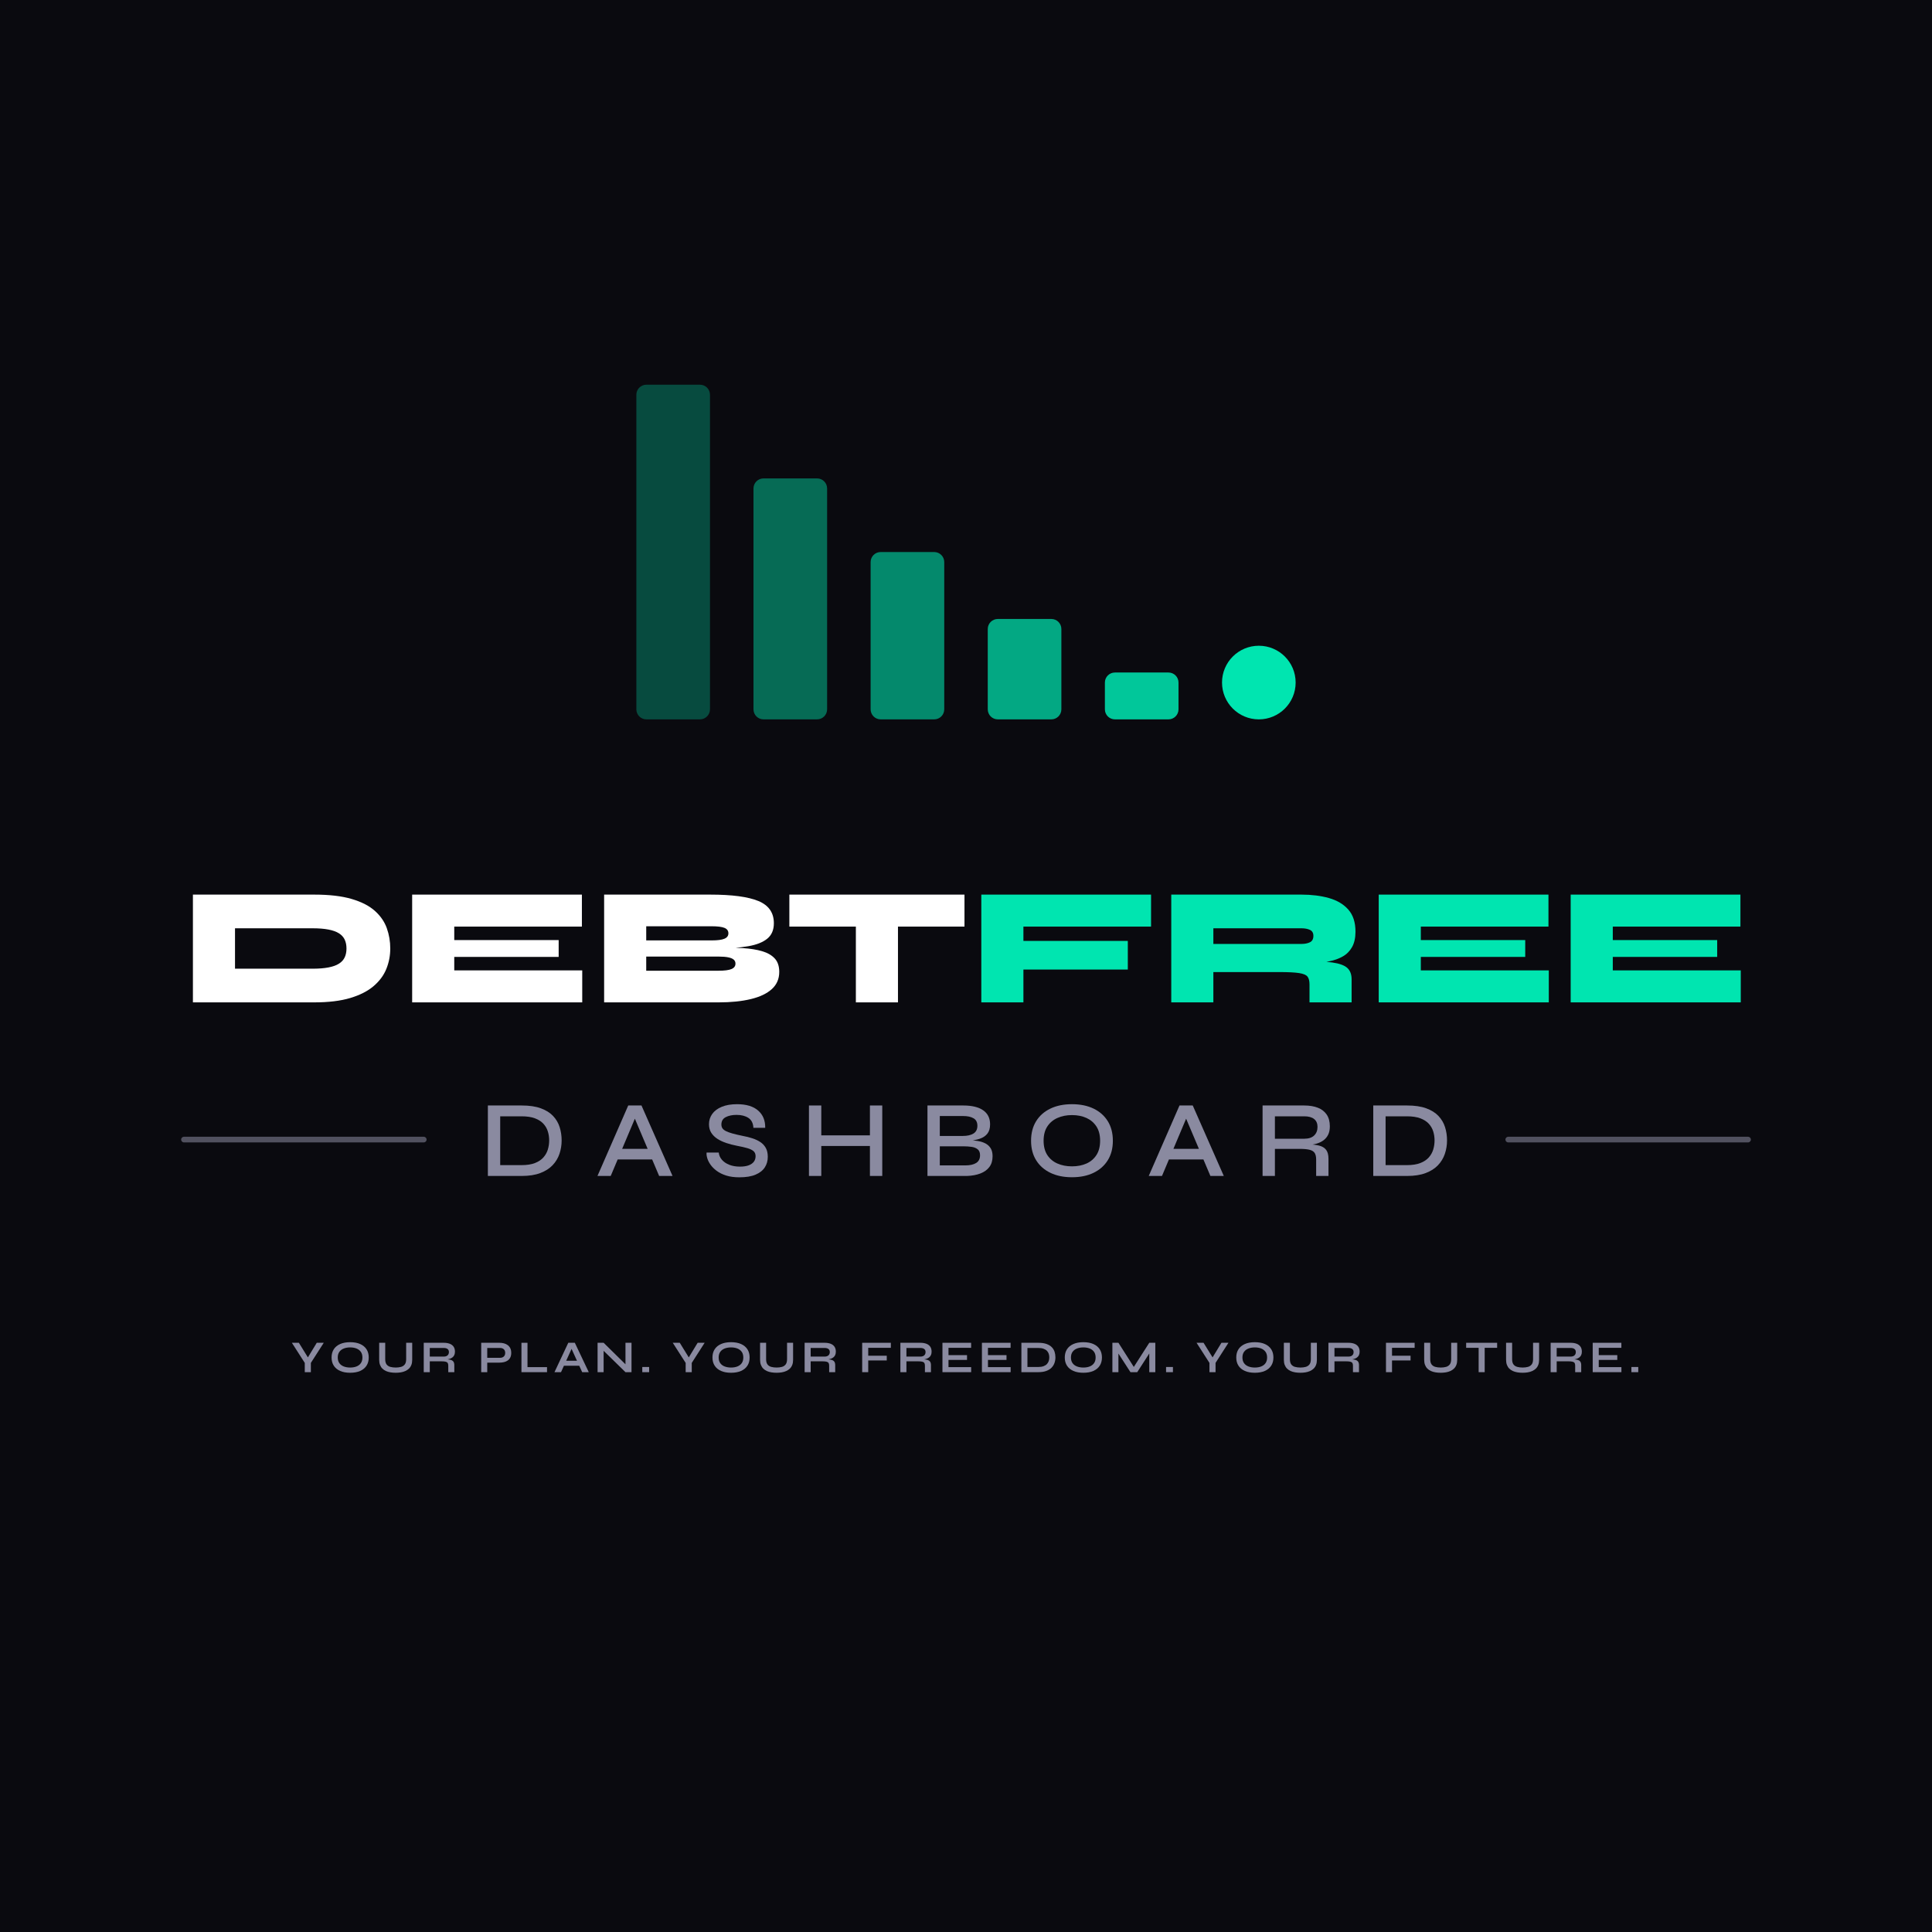
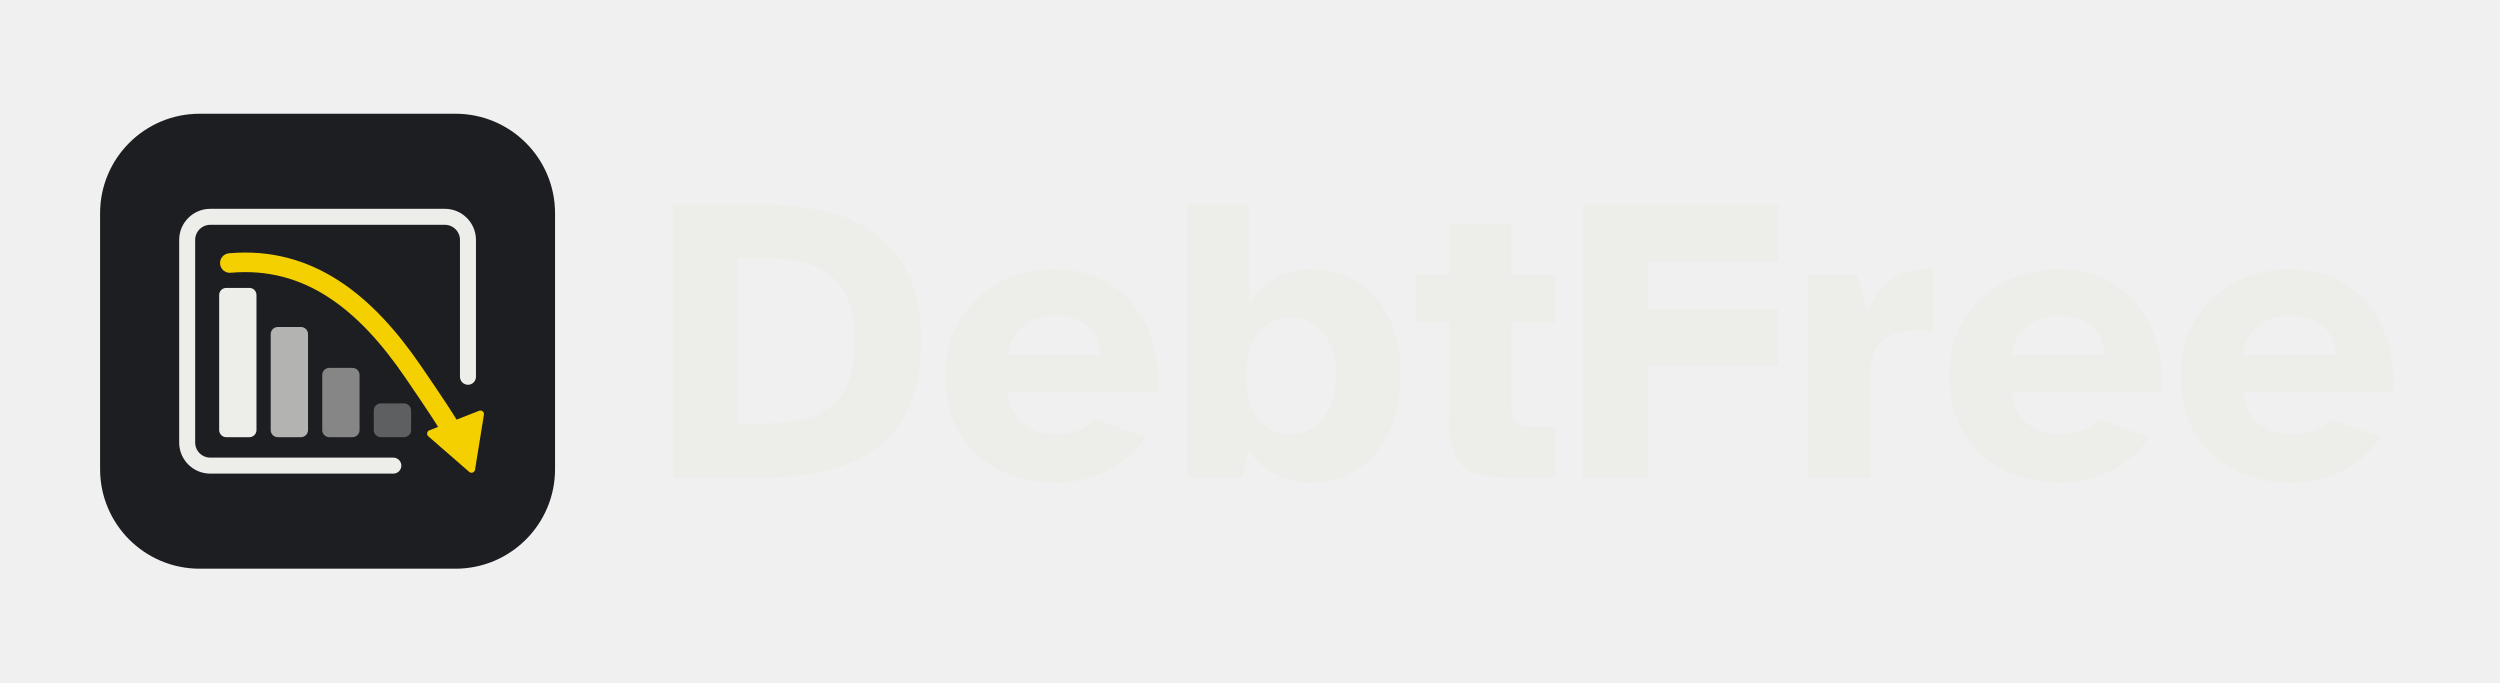
- <svg xmlns="http://www.w3.org/2000/svg" viewBox="0 0 1024 1024" width="1024" height="1024" role="img" aria-label="DebtFree Dashboard">
-   <rect width="1024" height="1024" fill="#0a0a0f" />
-   <g transform="translate(337.28,203.90) scale(0.8869)">
-     <rect x="0.0" y="0.0" width="44.0" height="200.0" rx="6" fill="#00e5b0" opacity="0.30" />
-     <rect x="70.0" y="56.0" width="44.0" height="144.0" rx="6" fill="#00e5b0" opacity="0.44" />
-     <rect x="140.0" y="100.0" width="44.0" height="100.0" rx="6" fill="#00e5b0" opacity="0.58" />
-     <rect x="210.0" y="140.0" width="44.0" height="60.0" rx="6" fill="#00e5b0" opacity="0.72" />
-     <rect x="280.0" y="172.0" width="44.0" height="28.0" rx="6" fill="#00e5b0" opacity="0.86" />
-     <circle cx="372.0" cy="178.0" r="22.0" fill="#00e5b0" />
+ <svg xmlns="http://www.w3.org/2000/svg" viewBox="0 0 1099 300" width="1099" height="300" role="img" aria-label="DebtFree Dashboard">
+   <g transform="translate(44 50.0) scale(0.390625)">
+     <rect width="512" height="512" rx="112" fill="#1c1e21" />
+     <path d="M330 396 H124 A26 26 0 0 1 98 370 V142 A26 26 0 0 1 124 116 H388 A26 26 0 0 1 414 142 V296" fill="none" stroke="#ededea" stroke-width="18" stroke-linecap="round" />
+     <rect x="134" y="196" width="42" height="168" rx="8" fill="#ededea" />
+     <rect x="192" y="240" width="42" height="124" rx="8" fill="#ededea" opacity="0.72" />
+     <rect x="250" y="286" width="42" height="78" rx="8" fill="#ededea" opacity="0.5" />
+     <rect x="308" y="326" width="42" height="38" rx="8" fill="#ededea" opacity="0.32" />
+     <path d="M146 168 C 236 160, 300 214, 352 290 S 392 352, 398 362" fill="none" stroke="#f5d000" stroke-width="22" stroke-linecap="round" />
+     <path d="M372 360 L 418 400 L 428 338 Z" fill="#f5d000" stroke="#f5d000" stroke-width="8" stroke-linejoin="round" />
  </g>
-   <g transform="translate(96.00,531.28)" fill="#ffffff">
-     <path transform="translate(0.000,0) scale(0.08925,-0.08925)" d="M790 640Q925 640 1013.0 614.0Q1101 588 1151.0 543.0Q1201 498 1221.5 440.5Q1242 383 1242 320Q1242 257 1219.0 199.5Q1196 142 1143.5 97.0Q1091 52 1004.5 26.0Q918 0 790 0H70V640ZM320 200H780Q836 200 875.0 207.5Q914 215 937.5 230.0Q961 245 971.5 267.5Q982 290 982 320Q982 350 971.5 372.5Q961 395 937.5 410.0Q914 425 875.0 432.5Q836 440 780 440H320Z" />
-     <path transform="translate(116.205,0) scale(0.08925,-0.08925)" d="M320 270V190H1080V0H70V640H1078V450H320V370H940V270Z" />
-     <path transform="translate(217.952,0) scale(0.08925,-0.08925)" d="M70 0V640H700Q894 640 986.0 602.0Q1078 564 1078 470Q1078 410 1038.5 378.0Q999 346 925.5 333.5Q852 321 749 318L757 326Q832 326 896.0 322.0Q960 318 1008.0 304.0Q1056 290 1083.0 261.0Q1110 232 1110 181Q1110 119 1066.0 79.0Q1022 39 941.0 19.5Q860 0 750 0ZM320 188H750Q803 188 826.5 198.0Q850 208 850 230Q850 245 839.5 254.0Q829 263 807.0 267.5Q785 272 750 272H320ZM320 368H708Q761 368 784.5 378.0Q808 388 808 410Q808 433 784.5 442.5Q761 452 708 452H320Z" />
-     <path transform="translate(319.698,0) scale(0.08925,-0.08925)" d="M30 640H1070V450H30ZM425 463H675V0H425Z" />
-   </g>
-   <g transform="translate(513.87,531.28)" fill="#00e5b0">
-     <path transform="translate(0.000,0) scale(0.08925,-0.08925)" d="M1078 640V450H320V365H940V195H320V0H70V640Z" />
-     <path transform="translate(100.675,0) scale(0.08925,-0.08925)" d="M70 0V640H843Q934 640 1006.5 619.5Q1079 599 1121.5 551.0Q1164 503 1164 420Q1164 365 1144.0 329.0Q1124 293 1089.0 273.0Q1054 253 1009.0 244.0Q964 235 915 233L842 247Q961 246 1025.5 237.0Q1090 228 1115.5 204.5Q1141 181 1141 137V0H891V107Q891 137 879.5 152.5Q868 168 829.5 174.0Q791 180 711 180H320V0ZM320 347H843Q873 347 893.5 357.0Q914 367 914 395Q914 421 893.5 430.5Q873 440 843 440H320Z" />
-     <path transform="translate(210.633,0) scale(0.08925,-0.08925)" d="M320 270V190H1080V0H70V640H1078V450H320V370H940V270Z" />
-     <path transform="translate(312.379,0) scale(0.08925,-0.08925)" d="M320 270V190H1080V0H70V640H1078V450H320V370H940V270Z" />
-   </g>
-   <g transform="translate(254.08,623.28)" fill="#8a8aa0">
-     <path transform="translate(0.000,0) scale(0.05763,-0.05763)" d="M389.394 648.108Q494.332 648.108 564.931 622.292Q635.531 596.477 677.739 551.792Q719.946 507.108 738.262 449.108Q756.577 391.108 756.577 326.739Q756.577 262.369 736.631 203.369Q716.685 144.369 673.293 98.685Q629.9 53 559.801 26.5Q489.701 0 389.394 0H78.108V648.108ZM191.536 99.598H387.501Q462.086 99.598 511.063 118.76Q560.041 137.922 588.779 170.322Q617.518 202.722 629.702 243.307Q641.887 283.892 641.887 326.739Q641.887 369.585 629.702 409.17Q617.518 448.755 588.779 480.155Q560.041 511.555 511.063 530.032Q462.086 548.509 387.501 548.509H191.536Z" />
-     <path transform="translate(61.548,0) scale(0.05763,-0.05763)" d="M168.399 151.709V249.415H553.563V151.709ZM18.108 0 301.059 648.108H422.903L708.485 0H585.272L337.367 584.846H386.596L139.952 0Z" />
-     <path transform="translate(118.428,0) scale(0.05763,-0.05763)" d="M34.739 215.415H146.474Q150.105 178.461 175.574 148.93Q201.043 119.399 243.643 102.606Q286.243 85.814 340.766 85.814Q389.55 85.814 421.627 97.737Q453.704 109.66 469.519 131.137Q485.334 152.615 485.334 182.092Q485.334 211.307 466.811 227.838Q448.288 244.369 410.089 255.531Q371.89 266.693 312.598 277.801Q263.507 287.278 217.83 302.332Q172.154 317.385 135.761 340.385Q99.369 363.385 78.054 396.516Q56.739 429.647 56.739 475.647Q56.739 528.216 86.284 569.923Q115.83 611.631 173.737 635.815Q231.644 660 315.043 660Q442.119 660 508.941 601.423Q575.763 542.846 573.763 442.539H465.181Q461.919 505.97 419.189 533.817Q376.458 561.663 310.412 561.663Q251.213 561.663 211.005 541.001Q170.798 520.34 170.798 472.863Q170.798 453.385 180.244 438.778Q189.69 424.17 212.028 412.693Q234.367 401.216 272.597 390.554Q310.828 379.892 367.396 368.307Q415.164 359.569 456.864 345.884Q498.563 332.199 530.217 310.884Q561.871 289.569 579.686 256.753Q597.501 223.938 597.501 175.569Q597.501 121 569.956 78.608Q542.41 36.216 484.818 11.846Q427.226 -12.523 335.828 -12.523Q266.782 -12.523 215.29 3.716Q163.798 19.954 127.86 46.693Q91.922 73.431 70.43 104.247Q48.938 135.062 40.469 164.585Q32 194.108 34.739 215.415Z" />
-     <path transform="translate(170.179,0) scale(0.05763,-0.05763)" d="M178.86 373.353H654.563V275.647H178.86ZM638.841 648.108H752.27V0H638.841ZM78.108 648.108H191.536V0H78.108Z" />
-     <path transform="translate(232.995,0) scale(0.05763,-0.05763)" d="M78.108 0V648.108H407.903Q527.194 648.108 590.632 603.685Q654.07 559.261 654.07 474.739Q654.07 421.216 629.47 389.531Q604.871 357.846 559.987 342.477Q515.102 327.108 454.38 322.739L457.642 329.369Q502.21 328 541.833 321.446Q581.456 314.892 611.686 298.892Q641.917 282.892 659.439 254.577Q676.962 226.261 676.962 181Q676.962 121.369 647.178 82.054Q617.394 42.739 564.271 22.554Q511.148 2.369 441.687 0ZM191.536 97.075H425.472Q490.318 97.075 525.98 119.422Q561.642 141.768 561.642 190.461Q561.642 227.523 539.98 245.108Q518.318 262.693 483.472 267.67Q448.625 272.647 409.887 272.647H191.536ZM191.536 367.83H401.057Q465.903 367.83 501.565 390.392Q537.226 412.954 537.226 461.647Q537.226 509.97 501.565 530.501Q465.903 551.032 409.164 551.032H191.536Z" />
-     <path transform="translate(289.414,0) scale(0.05763,-0.05763)" d="M428.027 -11.892Q313.798 -11.892 229.314 28.977Q144.83 69.846 98.361 144.846Q51.892 219.846 51.892 323.739Q51.892 428.261 98.361 503.446Q144.83 578.631 229.314 619.315Q313.798 660 428.027 660Q542.887 660 627.055 619.315Q711.224 578.631 757.693 503.446Q804.162 428.261 804.162 323.739Q804.162 219.846 757.693 144.846Q711.224 69.846 627.055 28.977Q542.887 -11.892 428.027 -11.892ZM428.027 88.337Q503.596 88.337 561.695 114.368Q619.795 140.399 653.372 192.722Q686.949 245.046 686.949 323.739Q686.949 402.431 653.372 454.57Q619.795 506.709 561.695 533.24Q503.596 559.771 428.027 559.771Q353.458 559.771 294.228 533.24Q234.997 506.709 201.105 454.57Q167.213 402.431 167.213 323.739Q167.213 245.046 201.105 192.722Q234.997 140.399 294.228 114.368Q353.458 88.337 428.027 88.337Z" />
-     <path transform="translate(353.729,0) scale(0.05763,-0.05763)" d="M168.399 151.709V249.415H553.563V151.709ZM18.108 0 301.059 648.108H422.903L708.485 0H585.272L337.367 584.846H386.596L139.952 0Z" />
-     <path transform="translate(410.609,0) scale(0.05763,-0.05763)" d="M78.108 0V648.108H460.979Q533.394 648.108 586.124 627.608Q638.855 607.108 667.824 564.531Q696.793 521.954 696.793 456.17Q696.793 411.647 681.716 380.385Q666.639 349.124 639.801 328.939Q612.962 308.755 577.624 298.07Q542.286 287.385 501.763 284.385L491.825 291.278Q555.547 289.908 597.962 279.224Q640.377 268.539 662.324 240.485Q684.27 212.431 684.27 156.954V0H570.841V151.278Q570.841 189.385 557.656 210.624Q544.472 231.863 511.71 240.416Q478.949 248.97 418.903 248.97H191.536V0ZM191.536 342.261H460.979Q521.41 342.261 552.387 372.031Q583.364 401.801 583.364 451.124Q583.364 498.447 552.387 523.478Q521.41 548.509 460.979 548.509H191.536Z" />
-     <path transform="translate(469.276,0) scale(0.05763,-0.05763)" d="M389.394 648.108Q494.332 648.108 564.931 622.292Q635.531 596.477 677.739 551.792Q719.946 507.108 738.262 449.108Q756.577 391.108 756.577 326.739Q756.577 262.369 736.631 203.369Q716.685 144.369 673.293 98.685Q629.9 53 559.801 26.5Q489.701 0 389.394 0H78.108V648.108ZM191.536 99.598H387.501Q462.086 99.598 511.063 118.76Q560.041 137.922 588.779 170.322Q617.518 202.722 629.702 243.307Q641.887 283.892 641.887 326.739Q641.887 369.585 629.702 409.17Q617.518 448.755 588.779 480.155Q560.041 511.555 511.063 530.032Q462.086 548.509 387.501 548.509H191.536Z" />
-   </g>
-   <rect x="96.0" y="602.5" width="130.1" height="3" rx="1.5" fill="#8a8aa0" opacity="0.55" />
-   <rect x="797.9" y="602.5" width="130.1" height="3" rx="1.5" fill="#8a8aa0" opacity="0.55" />
-   <g transform="translate(154.24,727.28)" fill="#8a8aa0">
-     <path transform="translate(0.000,0) scale(0.02408,-0.02408)" d="M721 647 437 204V0H303V204L19 647H173L412 260H332L567 647Z" />
-     <path transform="translate(20.224,0) scale(0.02408,-0.02408)" d="M462 -13Q333 -13 241.5 27.5Q150 68 101.5 143.0Q53 218 53 323Q53 429 101.5 504.0Q150 579 241.5 619.5Q333 660 462 660Q592 660 683.0 619.5Q774 579 822.5 504.0Q871 429 871 323Q871 218 822.5 143.0Q774 68 683.0 27.5Q592 -13 462 -13ZM462 102Q542 102 602.5 126.0Q663 150 697.5 199.0Q732 248 732 323Q732 398 697.5 447.0Q663 496 602.5 520.5Q542 545 462 545Q383 545 321.0 520.5Q259 496 224.0 447.0Q189 398 189 323Q189 248 224.0 199.0Q259 150 321.0 126.0Q383 102 462 102Z" />
-     <path transform="translate(44.878,0) scale(0.02408,-0.02408)" d="M671 286V647H804V272Q804 208 785.5 160.0Q767 112 733.0 79.0Q699 46 653.5 25.5Q608 5 554.5 -4.0Q501 -13 442 -13Q381 -13 326.0 -4.0Q271 5 225.5 25.5Q180 46 147.0 79.0Q114 112 95.5 160.0Q77 208 77 272V647H210V286Q210 210 240.0 170.5Q270 131 322.5 116.5Q375 102 442 102Q507 102 558.5 116.5Q610 131 640.5 170.5Q671 210 671 286Z" />
-     <path transform="translate(68.497,0) scale(0.02408,-0.02408)" d="M77 0V647H516Q591 647 646.5 626.5Q702 606 733.0 562.5Q764 519 764 451Q764 405 748.0 373.0Q732 341 703.5 321.0Q675 301 638.0 290.5Q601 280 559 277L545 285Q615 284 660.0 273.5Q705 263 727.5 235.5Q750 208 750 154V0H617V145Q617 182 604.0 202.5Q591 223 557.5 231.0Q524 239 461 239H210V0ZM210 343H516Q572 343 601.5 370.0Q631 397 631 443Q631 487 601.5 510.0Q572 533 516 533H210Z" />
-     <path transform="translate(99.001,0) scale(0.02408,-0.02408)" d="M192 210V316H488Q541 316 572.0 344.5Q603 373 603 424Q603 477 572.0 505.0Q541 533 488 533H208V0H75V647H476Q530 647 577.5 634.0Q625 621 660.5 594.0Q696 567 716.0 525.0Q736 483 736 424Q736 366 716.0 325.0Q696 284 660.5 258.5Q625 233 577.5 221.5Q530 210 476 210Z" />
-     <path transform="translate(120.285,0) scale(0.02408,-0.02408)" d="M210 647V111H640V0H77V647Z" />
-     <path transform="translate(139.233,0) scale(0.02408,-0.02408)" d="M178 141V252H606V141ZM17 0 321 647H465L772 0H627L361 583H425L161 0Z" />
-     <path transform="translate(160.636,0) scale(0.02408,-0.02408)" d="M733 132 691 115V647H824V0H691L168 511L210 528V0H77V647H210Z" />
-     <path transform="translate(184.737,0) scale(0.02408,-0.02408)" d="M211 114V0H60V114Z" />
-     <path transform="translate(201.879,0) scale(0.02408,-0.02408)" d="M721 647 437 204V0H303V204L19 647H173L412 260H332L567 647Z" />
-     <path transform="translate(222.103,0) scale(0.02408,-0.02408)" d="M462 -13Q333 -13 241.5 27.5Q150 68 101.5 143.0Q53 218 53 323Q53 429 101.5 504.0Q150 579 241.5 619.5Q333 660 462 660Q592 660 683.0 619.5Q774 579 822.5 504.0Q871 429 871 323Q871 218 822.5 143.0Q774 68 683.0 27.5Q592 -13 462 -13ZM462 102Q542 102 602.5 126.0Q663 150 697.5 199.0Q732 248 732 323Q732 398 697.5 447.0Q663 496 602.5 520.5Q542 545 462 545Q383 545 321.0 520.5Q259 496 224.0 447.0Q189 398 189 323Q189 248 224.0 199.0Q259 150 321.0 126.0Q383 102 462 102Z" />
-     <path transform="translate(246.757,0) scale(0.02408,-0.02408)" d="M671 286V647H804V272Q804 208 785.5 160.0Q767 112 733.0 79.0Q699 46 653.5 25.5Q608 5 554.5 -4.0Q501 -13 442 -13Q381 -13 326.0 -4.0Q271 5 225.5 25.5Q180 46 147.0 79.0Q114 112 95.5 160.0Q77 208 77 272V647H210V286Q210 210 240.0 170.5Q270 131 322.5 116.5Q375 102 442 102Q507 102 558.5 116.5Q610 131 640.5 170.5Q671 210 671 286Z" />
-     <path transform="translate(270.376,0) scale(0.02408,-0.02408)" d="M77 0V647H516Q591 647 646.5 626.5Q702 606 733.0 562.5Q764 519 764 451Q764 405 748.0 373.0Q732 341 703.5 321.0Q675 301 638.0 290.5Q601 280 559 277L545 285Q615 284 660.0 273.5Q705 263 727.5 235.5Q750 208 750 154V0H617V145Q617 182 604.0 202.5Q591 223 557.5 231.0Q524 239 461 239H210V0ZM210 343H516Q572 343 601.5 370.0Q631 397 631 443Q631 487 601.5 510.0Q572 533 516 533H210Z" />
-     <path transform="translate(300.880,0) scale(0.02408,-0.02408)" d="M708 647V536H210V362H618V258H210V0H77V647Z" />
-     <path transform="translate(321.128,0) scale(0.02408,-0.02408)" d="M77 0V647H516Q591 647 646.5 626.5Q702 606 733.0 562.5Q764 519 764 451Q764 405 748.0 373.0Q732 341 703.5 321.0Q675 301 638.0 290.5Q601 280 559 277L545 285Q615 284 660.0 273.5Q705 263 727.5 235.5Q750 208 750 154V0H617V145Q617 182 604.0 202.5Q591 223 557.5 231.0Q524 239 461 239H210V0ZM210 343H516Q572 343 601.5 370.0Q631 397 631 443Q631 487 601.5 510.0Q572 533 516 533H210Z" />
-     <path transform="translate(343.423,0) scale(0.02408,-0.02408)" d="M210 270V111H709V0H77V647H708V536H210V375H618V270Z" />
-     <path transform="translate(364.345,0) scale(0.02408,-0.02408)" d="M210 270V111H709V0H77V647H708V536H210V375H618V270Z" />
-     <path transform="translate(385.267,0) scale(0.02408,-0.02408)" d="M447 647Q556 647 629.0 621.0Q702 595 745.5 550.5Q789 506 807.5 448.0Q826 390 826 326Q826 262 805.5 203.0Q785 144 740.5 98.5Q696 53 623.5 26.5Q551 0 447 0H77V647ZM210 114H444Q516 114 563.5 131.5Q611 149 639.0 179.0Q667 209 679.0 247.0Q691 285 691 326Q691 367 679.0 404.0Q667 441 639.0 470.0Q611 499 563.5 516.0Q516 533 444 533H210Z" />
-     <path transform="translate(408.838,0) scale(0.02408,-0.02408)" d="M462 -13Q333 -13 241.5 27.5Q150 68 101.5 143.0Q53 218 53 323Q53 429 101.5 504.0Q150 579 241.5 619.5Q333 660 462 660Q592 660 683.0 619.5Q774 579 822.5 504.0Q871 429 871 323Q871 218 822.5 143.0Q774 68 683.0 27.5Q592 -13 462 -13ZM462 102Q542 102 602.5 126.0Q663 150 697.5 199.0Q732 248 732 323Q732 398 697.5 447.0Q663 496 602.5 520.5Q542 545 462 545Q383 545 321.0 520.5Q259 496 224.0 447.0Q189 398 189 323Q189 248 224.0 199.0Q259 150 321.0 126.0Q383 102 462 102Z" />
-     <path transform="translate(433.492,0) scale(0.02408,-0.02408)" d="M580 66H517L889 647H1022V0H889V470L921 461L624 0H475L178 459L210 468V0H77V647H210Z" />
-     <path transform="translate(462.359,0) scale(0.02408,-0.02408)" d="M211 114V0H60V114Z" />
-     <path transform="translate(479.501,0) scale(0.02408,-0.02408)" d="M721 647 437 204V0H303V204L19 647H173L412 260H332L567 647Z" />
-     <path transform="translate(499.725,0) scale(0.02408,-0.02408)" d="M462 -13Q333 -13 241.5 27.5Q150 68 101.5 143.0Q53 218 53 323Q53 429 101.5 504.0Q150 579 241.5 619.5Q333 660 462 660Q592 660 683.0 619.5Q774 579 822.5 504.0Q871 429 871 323Q871 218 822.5 143.0Q774 68 683.0 27.5Q592 -13 462 -13ZM462 102Q542 102 602.5 126.0Q663 150 697.5 199.0Q732 248 732 323Q732 398 697.5 447.0Q663 496 602.5 520.5Q542 545 462 545Q383 545 321.0 520.5Q259 496 224.0 447.0Q189 398 189 323Q189 248 224.0 199.0Q259 150 321.0 126.0Q383 102 462 102Z" />
-     <path transform="translate(524.379,0) scale(0.02408,-0.02408)" d="M671 286V647H804V272Q804 208 785.5 160.0Q767 112 733.0 79.0Q699 46 653.5 25.5Q608 5 554.5 -4.0Q501 -13 442 -13Q381 -13 326.0 -4.0Q271 5 225.5 25.5Q180 46 147.0 79.0Q114 112 95.5 160.0Q77 208 77 272V647H210V286Q210 210 240.0 170.5Q270 131 322.5 116.5Q375 102 442 102Q507 102 558.5 116.5Q610 131 640.5 170.5Q671 210 671 286Z" />
-     <path transform="translate(547.998,0) scale(0.02408,-0.02408)" d="M77 0V647H516Q591 647 646.5 626.5Q702 606 733.0 562.5Q764 519 764 451Q764 405 748.0 373.0Q732 341 703.5 321.0Q675 301 638.0 290.5Q601 280 559 277L545 285Q615 284 660.0 273.5Q705 263 727.5 235.5Q750 208 750 154V0H617V145Q617 182 604.0 202.5Q591 223 557.5 231.0Q524 239 461 239H210V0ZM210 343H516Q572 343 601.5 370.0Q631 397 631 443Q631 487 601.5 510.0Q572 533 516 533H210Z" />
-     <path transform="translate(578.502,0) scale(0.02408,-0.02408)" d="M708 647V536H210V362H618V258H210V0H77V647Z" />
-     <path transform="translate(598.751,0) scale(0.02408,-0.02408)" d="M671 286V647H804V272Q804 208 785.5 160.0Q767 112 733.0 79.0Q699 46 653.5 25.5Q608 5 554.5 -4.0Q501 -13 442 -13Q381 -13 326.0 -4.0Q271 5 225.5 25.5Q180 46 147.0 79.0Q114 112 95.5 160.0Q77 208 77 272V647H210V286Q210 210 240.0 170.5Q270 131 322.5 116.5Q375 102 442 102Q507 102 558.5 116.5Q610 131 640.5 170.5Q671 210 671 286Z" />
-     <path transform="translate(622.369,0) scale(0.02408,-0.02408)" d="M20 647H702V536H20ZM295 550H428V0H295Z" />
-     <path transform="translate(642.160,0) scale(0.02408,-0.02408)" d="M671 286V647H804V272Q804 208 785.5 160.0Q767 112 733.0 79.0Q699 46 653.5 25.5Q608 5 554.5 -4.0Q501 -13 442 -13Q381 -13 326.0 -4.0Q271 5 225.5 25.5Q180 46 147.0 79.0Q114 112 95.5 160.0Q77 208 77 272V647H210V286Q210 210 240.0 170.5Q270 131 322.5 116.5Q375 102 442 102Q507 102 558.5 116.5Q610 131 640.5 170.5Q671 210 671 286Z" />
-     <path transform="translate(665.779,0) scale(0.02408,-0.02408)" d="M77 0V647H516Q591 647 646.5 626.5Q702 606 733.0 562.5Q764 519 764 451Q764 405 748.0 373.0Q732 341 703.5 321.0Q675 301 638.0 290.5Q601 280 559 277L545 285Q615 284 660.0 273.5Q705 263 727.5 235.5Q750 208 750 154V0H617V145Q617 182 604.0 202.5Q591 223 557.5 231.0Q524 239 461 239H210V0ZM210 343H516Q572 343 601.5 370.0Q631 397 631 443Q631 487 601.5 510.0Q572 533 516 533H210Z" />
-     <path transform="translate(688.073,0) scale(0.02408,-0.02408)" d="M210 270V111H709V0H77V647H708V536H210V375H618V270Z" />
-     <path transform="translate(708.995,0) scale(0.02408,-0.02408)" d="M211 114V0H60V114Z" />
+   <g transform="translate(288 210.0) scale(1.796407)">
+     <path d="M4.4 0.0V-66.8H26.4Q34.6 -66.8 41.65 -65.15Q48.7 -63.5 53.95 -59.65Q59.2 -55.8 62.15 -49.35Q65.1 -42.9 65.1 -33.4Q65.1 -23.8 62.15 -17.4Q59.2 -11.0 53.95 -7.15Q48.7 -3.3 41.65 -1.65Q34.6 0.0 26.4 0.0ZM20.2 -13.3H26.7Q31.0 -13.3 34.95 -14.0Q38.9 -14.7 42.05 -16.75Q45.2 -18.8 47.0 -22.8Q48.8 -26.8 48.8 -33.4Q48.8 -40.0 47.0 -44.05Q45.2 -48.1 42.05 -50.15Q38.9 -52.2 34.95 -52.95Q31.0 -53.7 26.7 -53.7H20.2Z M98.2 1.2Q90.2 1.2 84.05 -1.95Q77.9 -5.1 74.45 -11Q71 -16.9 71 -25.1Q71 -33.0 74.65 -38.8Q78.3 -44.6 84.35 -47.8Q90.4 -51.0 97.6 -51.0Q105.8 -51.0 111.65 -47.15Q117.5 -43.3 120.5 -36.55Q123.5 -29.8 123 -21.0H86.3Q86.7 -15.8 90.15 -13.2Q93.6 -10.6 97.8 -10.6Q101.3 -10.6 103.85 -11.65Q106.4 -12.7 107.8 -14.3L119.9 -9.9Q116 -4.2 110.15 -1.5Q104.3 1.2 98.2 1.2ZM86.3 -30.0H108.9Q108.8 -34.8 105.6 -37.25Q102.4 -39.7 98 -39.7Q93.7 -39.7 90.35 -37.4Q87 -35.1 86.3 -30.0Z M160.5 1.2Q156.5 1.2 152.15 -0.7Q147.8 -2.6 145.4 -6.7L143.5 0.0H130.2V-66.8H145.4V-42.8Q147.8 -46.9 152.15 -48.95Q156.5 -51.0 160.5 -51.0Q166.9 -51.0 171.85 -47.9Q176.8 -44.8 179.6 -39.05Q182.4 -33.3 182.4 -25.2Q182.4 -17.1 179.6 -11.15Q176.8 -5.2 171.85 -2.0Q166.9 1.2 160.5 1.2ZM155.7 -10.6Q160.1 -10.6 163.35 -14.45Q166.6 -18.3 166.6 -25.2Q166.6 -32.0 163.35 -35.6Q160.1 -39.2 155.7 -39.2Q151.2 -39.2 147.95 -35.85Q144.7 -32.5 144.7 -24.9Q144.7 -17.2 147.95 -13.9Q151.2 -10.6 155.7 -10.6Z M210.7 0.0Q204.6 0.0 201.0 -1.05Q197.4 -2.1 195.85 -5.15Q194.3 -8.2 194.3 -14.0V-38.0H186.1V-49.6H194.3V-62.0H209.5V-49.6H220.3V-38.0H209.5V-18.0Q209.5 -14.5 210.85 -13.45Q212.2 -12.4 215.9 -12.4H220.3V0.0Z M227.1 0.0V-66.8H274.9V-52.9H242.9V-41.3H274.9V-27.4H242.9V0.0Z M282.1 0.0V-49.6H294.1L296.8 -40.5Q299.1 -46.5 303.1 -48.9Q307.1 -51.3 312.8 -51.0V-35.8Q311.6 -36.0 310.7 -36.05Q309.8 -36.1 308.7 -36.1Q303.2 -36.1 300.25 -33.5Q297.3 -30.9 297.3 -25.0V0.0Z M343.9 1.2Q335.9 1.2 329.75 -1.95Q323.6 -5.1 320.15 -11Q316.7 -16.9 316.7 -25.1Q316.7 -33.0 320.35 -38.8Q324.0 -44.6 330.05 -47.8Q336.1 -51.0 343.3 -51.0Q351.5 -51.0 357.35 -47.15Q363.2 -43.3 366.2 -36.55Q369.2 -29.8 368.7 -21.0H332.0Q332.4 -15.8 335.85 -13.2Q339.3 -10.6 343.5 -10.6Q347.0 -10.6 349.55 -11.65Q352.1 -12.7 353.5 -14.3L365.6 -9.9Q361.7 -4.2 355.85 -1.5Q350.0 1.2 343.9 1.2ZM332.0 -30.0H354.6Q354.5 -34.8 351.3 -37.25Q348.1 -39.7 343.7 -39.7Q339.4 -39.7 336.05 -37.4Q332.7 -35.1 332.0 -30.0Z M400.5 1.2Q392.5 1.2 386.35 -1.95Q380.2 -5.1 376.75 -11Q373.3 -16.9 373.3 -25.1Q373.3 -33.0 376.95 -38.8Q380.6 -44.6 386.65 -47.8Q392.7 -51.0 399.9 -51.0Q408.1 -51.0 413.95 -47.15Q419.8 -43.3 422.8 -36.55Q425.8 -29.8 425.3 -21.0H388.6Q389 -15.8 392.45 -13.2Q395.9 -10.6 400.1 -10.6Q403.6 -10.6 406.15 -11.65Q408.7 -12.7 410.1 -14.3L422.2 -9.9Q418.3 -4.2 412.45 -1.5Q406.6 1.2 400.5 1.2ZM388.6 -30.0H411.2Q411.1 -34.8 407.9 -37.25Q404.7 -39.7 400.3 -39.7Q396 -39.7 392.65 -37.4Q389.3 -35.1 388.6 -30.0Z" fill="#ededea" transform="scale(1)" />
  </g>
</svg>
